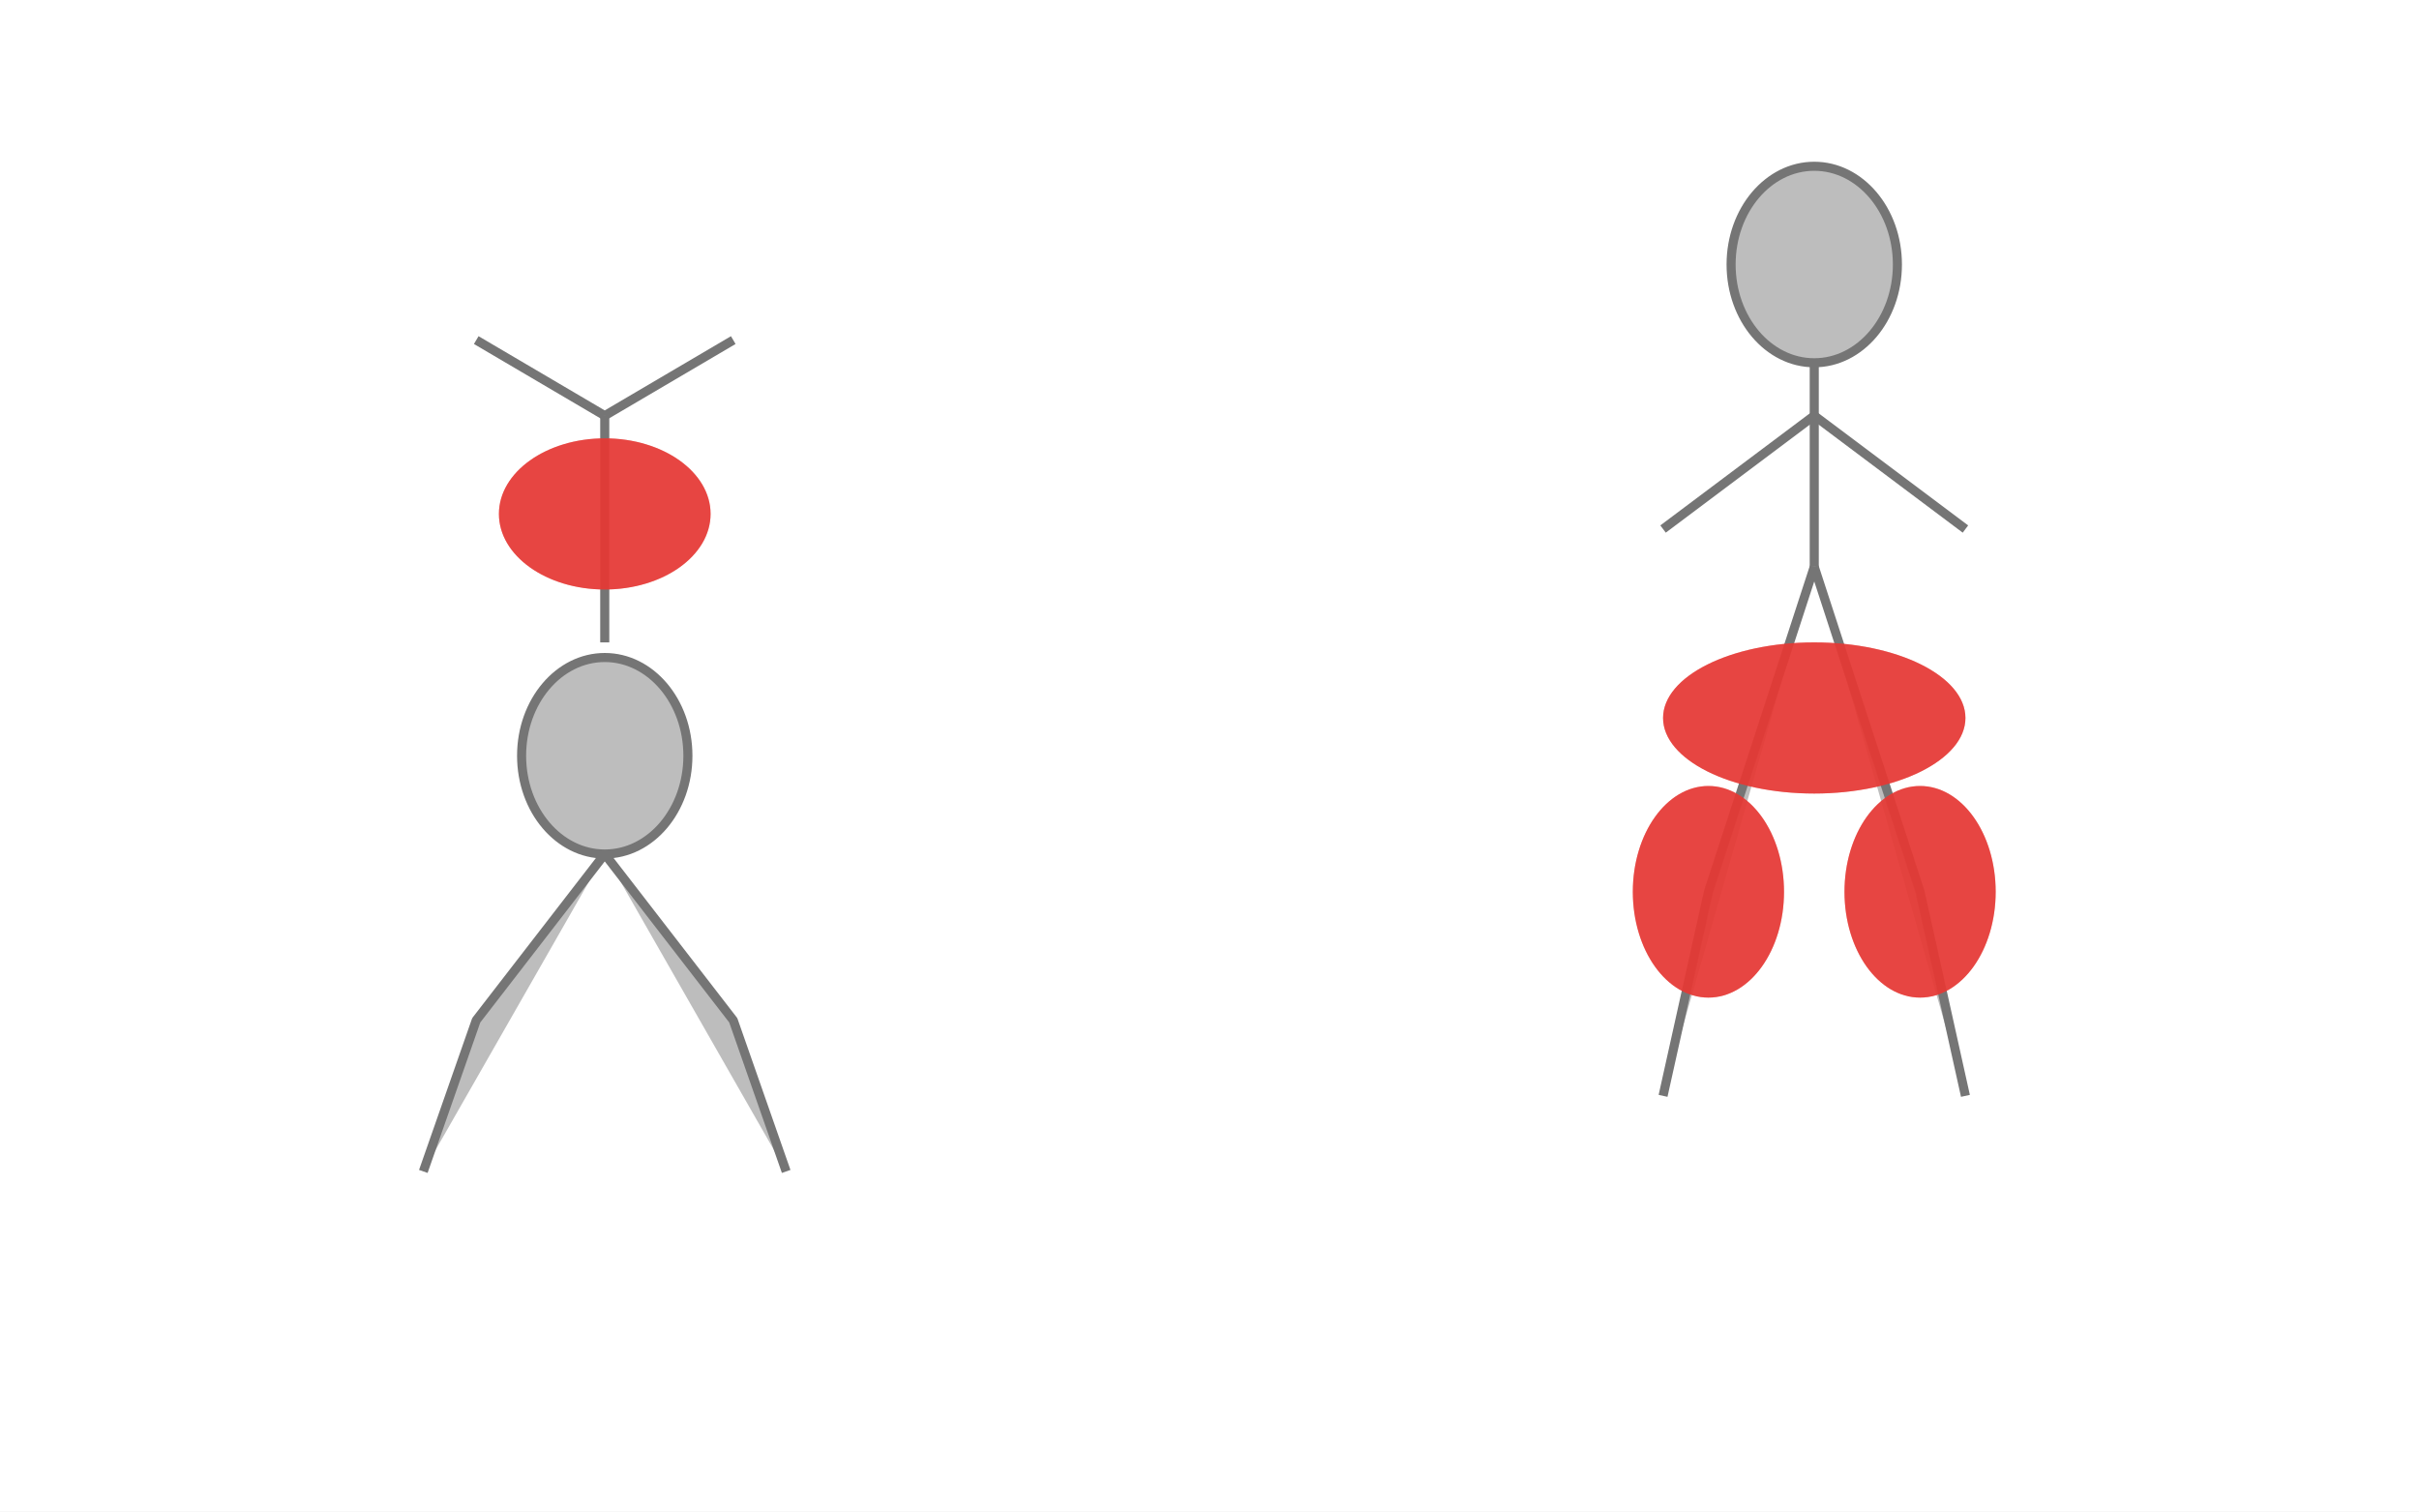
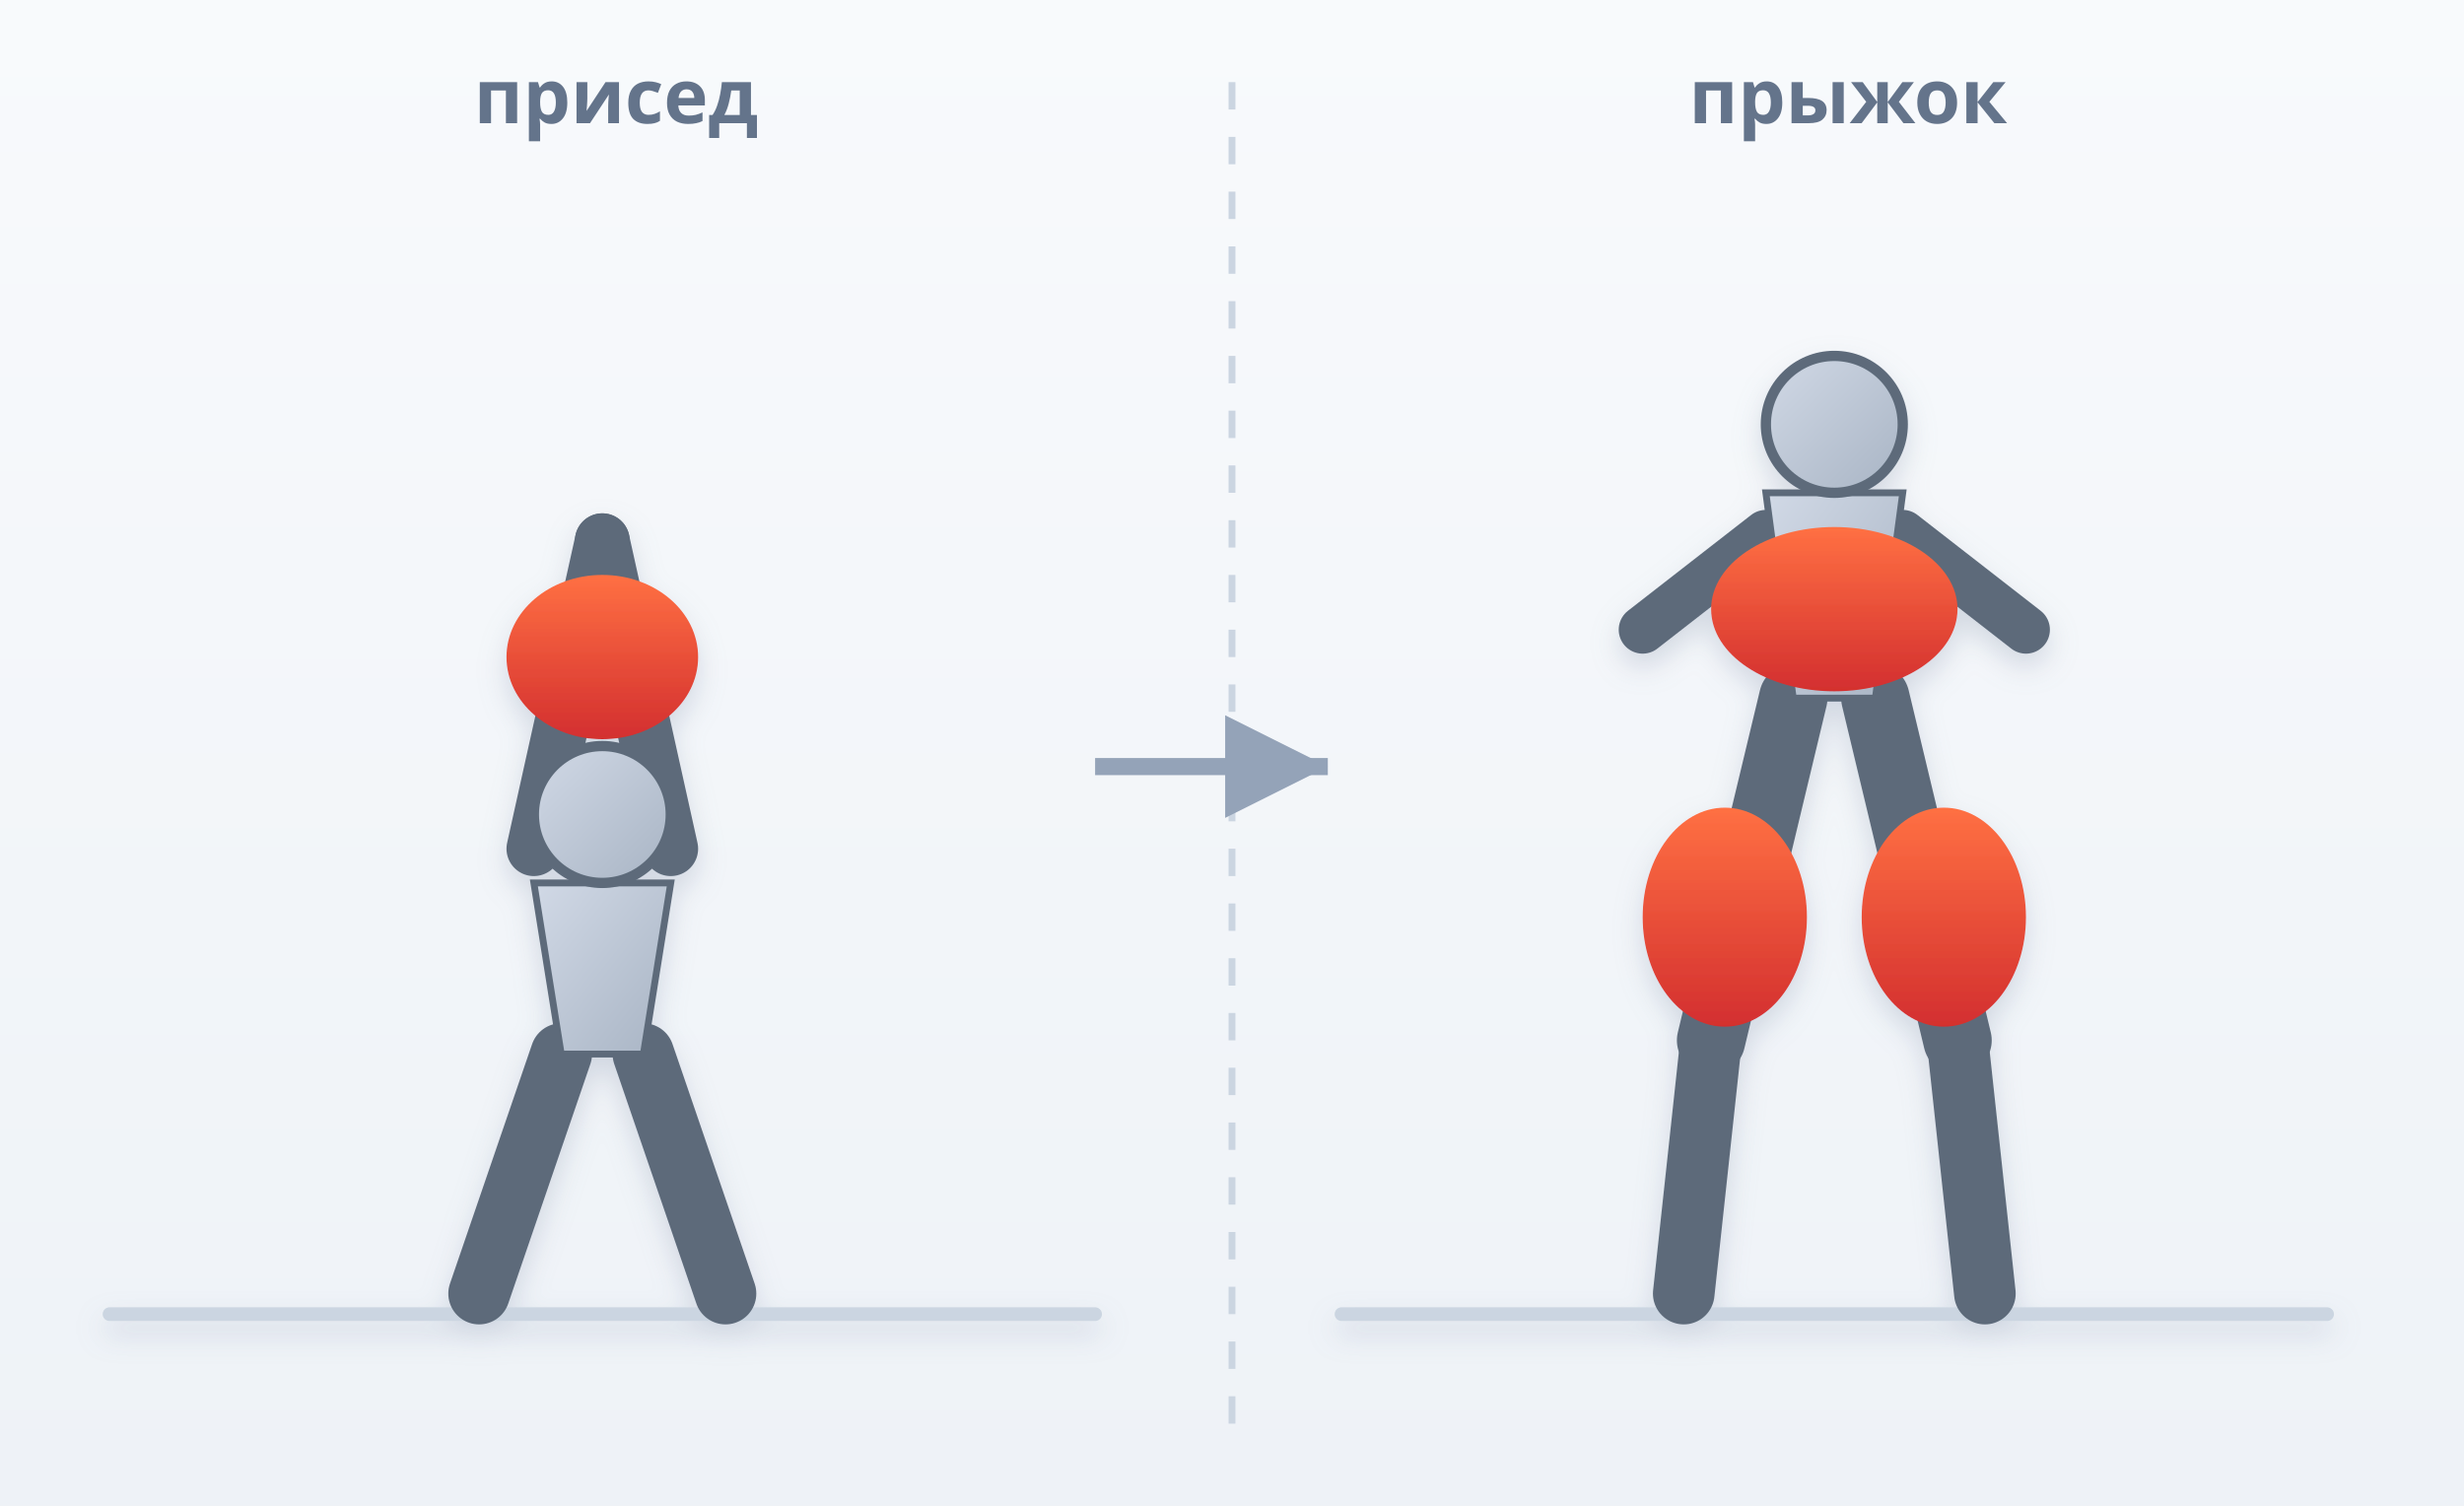
- <svg xmlns="http://www.w3.org/2000/svg" viewBox="0 0 320 200" role="img" aria-label="Burpee">
-   <rect width="320" height="200" fill="#ffffff" />
-   <g transform="translate(8,0)">
-     <g fill="#bdbdbd" stroke="#757575" stroke-width="1.2" stroke-linejoin="round">
-       <ellipse cx="72" cy="100" rx="11" ry="13" />
-       <path d="M72 85 L72 55" />
-       <path d="M72 55 L55 45 M72 55 L89 45" />
-       <path d="M72 113 L55 135 L48 155" />
-       <path d="M72 113 L89 135 L96 155" />
-     </g>
-     <g fill="#e53935" opacity="0.9">
-       <ellipse cx="72" cy="68" rx="14" ry="10" />
-     </g>
-     <g fill="rgba(229,57,53,0.35)">
-       <ellipse cx="72" cy="68" rx="14" ry="10" />
-     </g>
+ <svg xmlns="http://www.w3.org/2000/svg" viewBox="0 0 360 220" role="img" aria-label="Burpee">
+   <defs>
+     <linearGradient id="bg" x1="0" y1="0" x2="0" y2="1">
+       <stop offset="0%" stop-color="#f8fafc" />
+       <stop offset="100%" stop-color="#eef2f7" />
+     </linearGradient>
+     <linearGradient id="skin" x1="0" y1="0" x2="1" y2="1">
+       <stop offset="0%" stop-color="#d1d9e6" />
+       <stop offset="100%" stop-color="#a8b4c4" />
+     </linearGradient>
+     <linearGradient id="muscle" x1="0" y1="0" x2="0" y2="1">
+       <stop offset="0%" stop-color="#ff7043" />
+       <stop offset="100%" stop-color="#d32f2f" />
+     </linearGradient>
+     <filter id="soft" x="-20%" y="-20%" width="140%" height="140%">
+       <feDropShadow dx="0" dy="2" stdDeviation="2" flood-color="#94a3b8" flood-opacity="0.35" />
+     </filter>
+     <marker id="arrow" markerWidth="8" markerHeight="8" refX="6" refY="3" orient="auto">
+       <path d="M0,0 L6,3 L0,6 Z" fill="#94a3b8" />
+     </marker>
+   </defs>
+   <rect width="360" height="220" fill="url(#bg)" />
+   <line x1="180" y1="12" x2="180" y2="208" stroke="#cbd5e1" stroke-width="1" stroke-dasharray="4 4" />
+   <text x="90" y="18" text-anchor="middle" font-family="system-ui,sans-serif" font-size="11" font-weight="600" fill="#64748b">присед</text>
+   <text x="270" y="18" text-anchor="middle" font-family="system-ui,sans-serif" font-size="11" font-weight="600" fill="#64748b">прыжок</text>
+   <path d="M 160 112 L 194 112" stroke="#94a3b8" stroke-width="2.5" marker-end="url(#arrow)" />
+   <g transform="translate(8, 24)" filter="url(#soft)">
+     <line x1="8" y1="168" x2="152" y2="168" stroke="#cbd5e1" stroke-width="2" stroke-linecap="round" />
+     <line x1="70" y1="100" x2="80" y2="55" stroke="#5d6b7a" stroke-width="8" stroke-linecap="round" />
+     <line x1="90" y1="100" x2="80" y2="55" stroke="#5d6b7a" stroke-width="8" stroke-linecap="round" />
+     <line x1="74" y1="130" x2="62" y2="165" stroke="#5d6b7a" stroke-width="9" stroke-linecap="round" />
+     <line x1="86" y1="130" x2="98" y2="165" stroke="#5d6b7a" stroke-width="9" stroke-linecap="round" />
+     <path d="M70 105 L74 130 L86 130 L90 105 Z" fill="url(#skin)" stroke="#5d6b7a" />
+     <circle cx="80" cy="95" r="10" fill="url(#skin)" stroke="#5d6b7a" stroke-width="1.5" />
+     <ellipse cx="80" cy="72" rx="14" ry="12" fill="url(#muscle)" transform="rotate(0 80 72)" />
  </g>
-   <g transform="translate(168,0)">
-     <g fill="#bdbdbd" stroke="#757575" stroke-width="1.2" stroke-linejoin="round">
-       <ellipse cx="72" cy="35" rx="11" ry="13" />
-       <path d="M72 48 L72 75" />
-       <path d="M72 55 L52 70 M72 55 L92 70" />
-       <path d="M72 75 L58 118 L52 145" />
-       <path d="M72 75 L86 118 L92 145" />
-     </g>
-     <g fill="#e53935" opacity="0.9">
-       <ellipse cx="72" cy="95" rx="20" ry="10" />
-       <ellipse cx="58" cy="118" rx="10" ry="14" />
-       <ellipse cx="86" cy="118" rx="10" ry="14" />
-     </g>
-     <g fill="rgba(229,57,53,0.35)">
-       <ellipse cx="72" cy="95" rx="20" ry="10" />
-       <ellipse cx="58" cy="118" rx="10" ry="14" />
-       <ellipse cx="86" cy="118" rx="10" ry="14" />
-     </g>
+   <g transform="translate(188, 24)" filter="url(#soft)">
+     <line x1="8" y1="168" x2="152" y2="168" stroke="#cbd5e1" stroke-width="2" stroke-linecap="round" />
+     <line x1="70" y1="54" x2="52" y2="68" stroke="#5d6b7a" stroke-width="7" stroke-linecap="round" />
+     <line x1="90" y1="54" x2="108" y2="68" stroke="#5d6b7a" stroke-width="7" stroke-linecap="round" />
+     <line x1="74" y1="78" x2="62" y2="128" stroke="#5d6b7a" stroke-width="10" stroke-linecap="round" />
+     <line x1="86" y1="78" x2="98" y2="128" stroke="#5d6b7a" stroke-width="10" stroke-linecap="round" />
+     <line x1="62" y1="128" x2="58" y2="165" stroke="#5d6b7a" stroke-width="9" stroke-linecap="round" />
+     <line x1="98" y1="128" x2="102" y2="165" stroke="#5d6b7a" stroke-width="9" stroke-linecap="round" />
+     <path d="M70 48 L74 78 L86 78 L90 48 Z" fill="url(#skin)" stroke="#5d6b7a" />
+     <circle cx="80" cy="38" r="10" fill="url(#skin)" stroke="#5d6b7a" stroke-width="1.5" />
+     <ellipse cx="80" cy="65" rx="18" ry="12" fill="url(#muscle)" transform="rotate(0 80 65)" />
+     <ellipse cx="64" cy="110" rx="12" ry="16" fill="url(#muscle)" transform="rotate(0 64 110)" />
+     <ellipse cx="96" cy="110" rx="12" ry="16" fill="url(#muscle)" transform="rotate(0 96 110)" />
  </g>
</svg>
